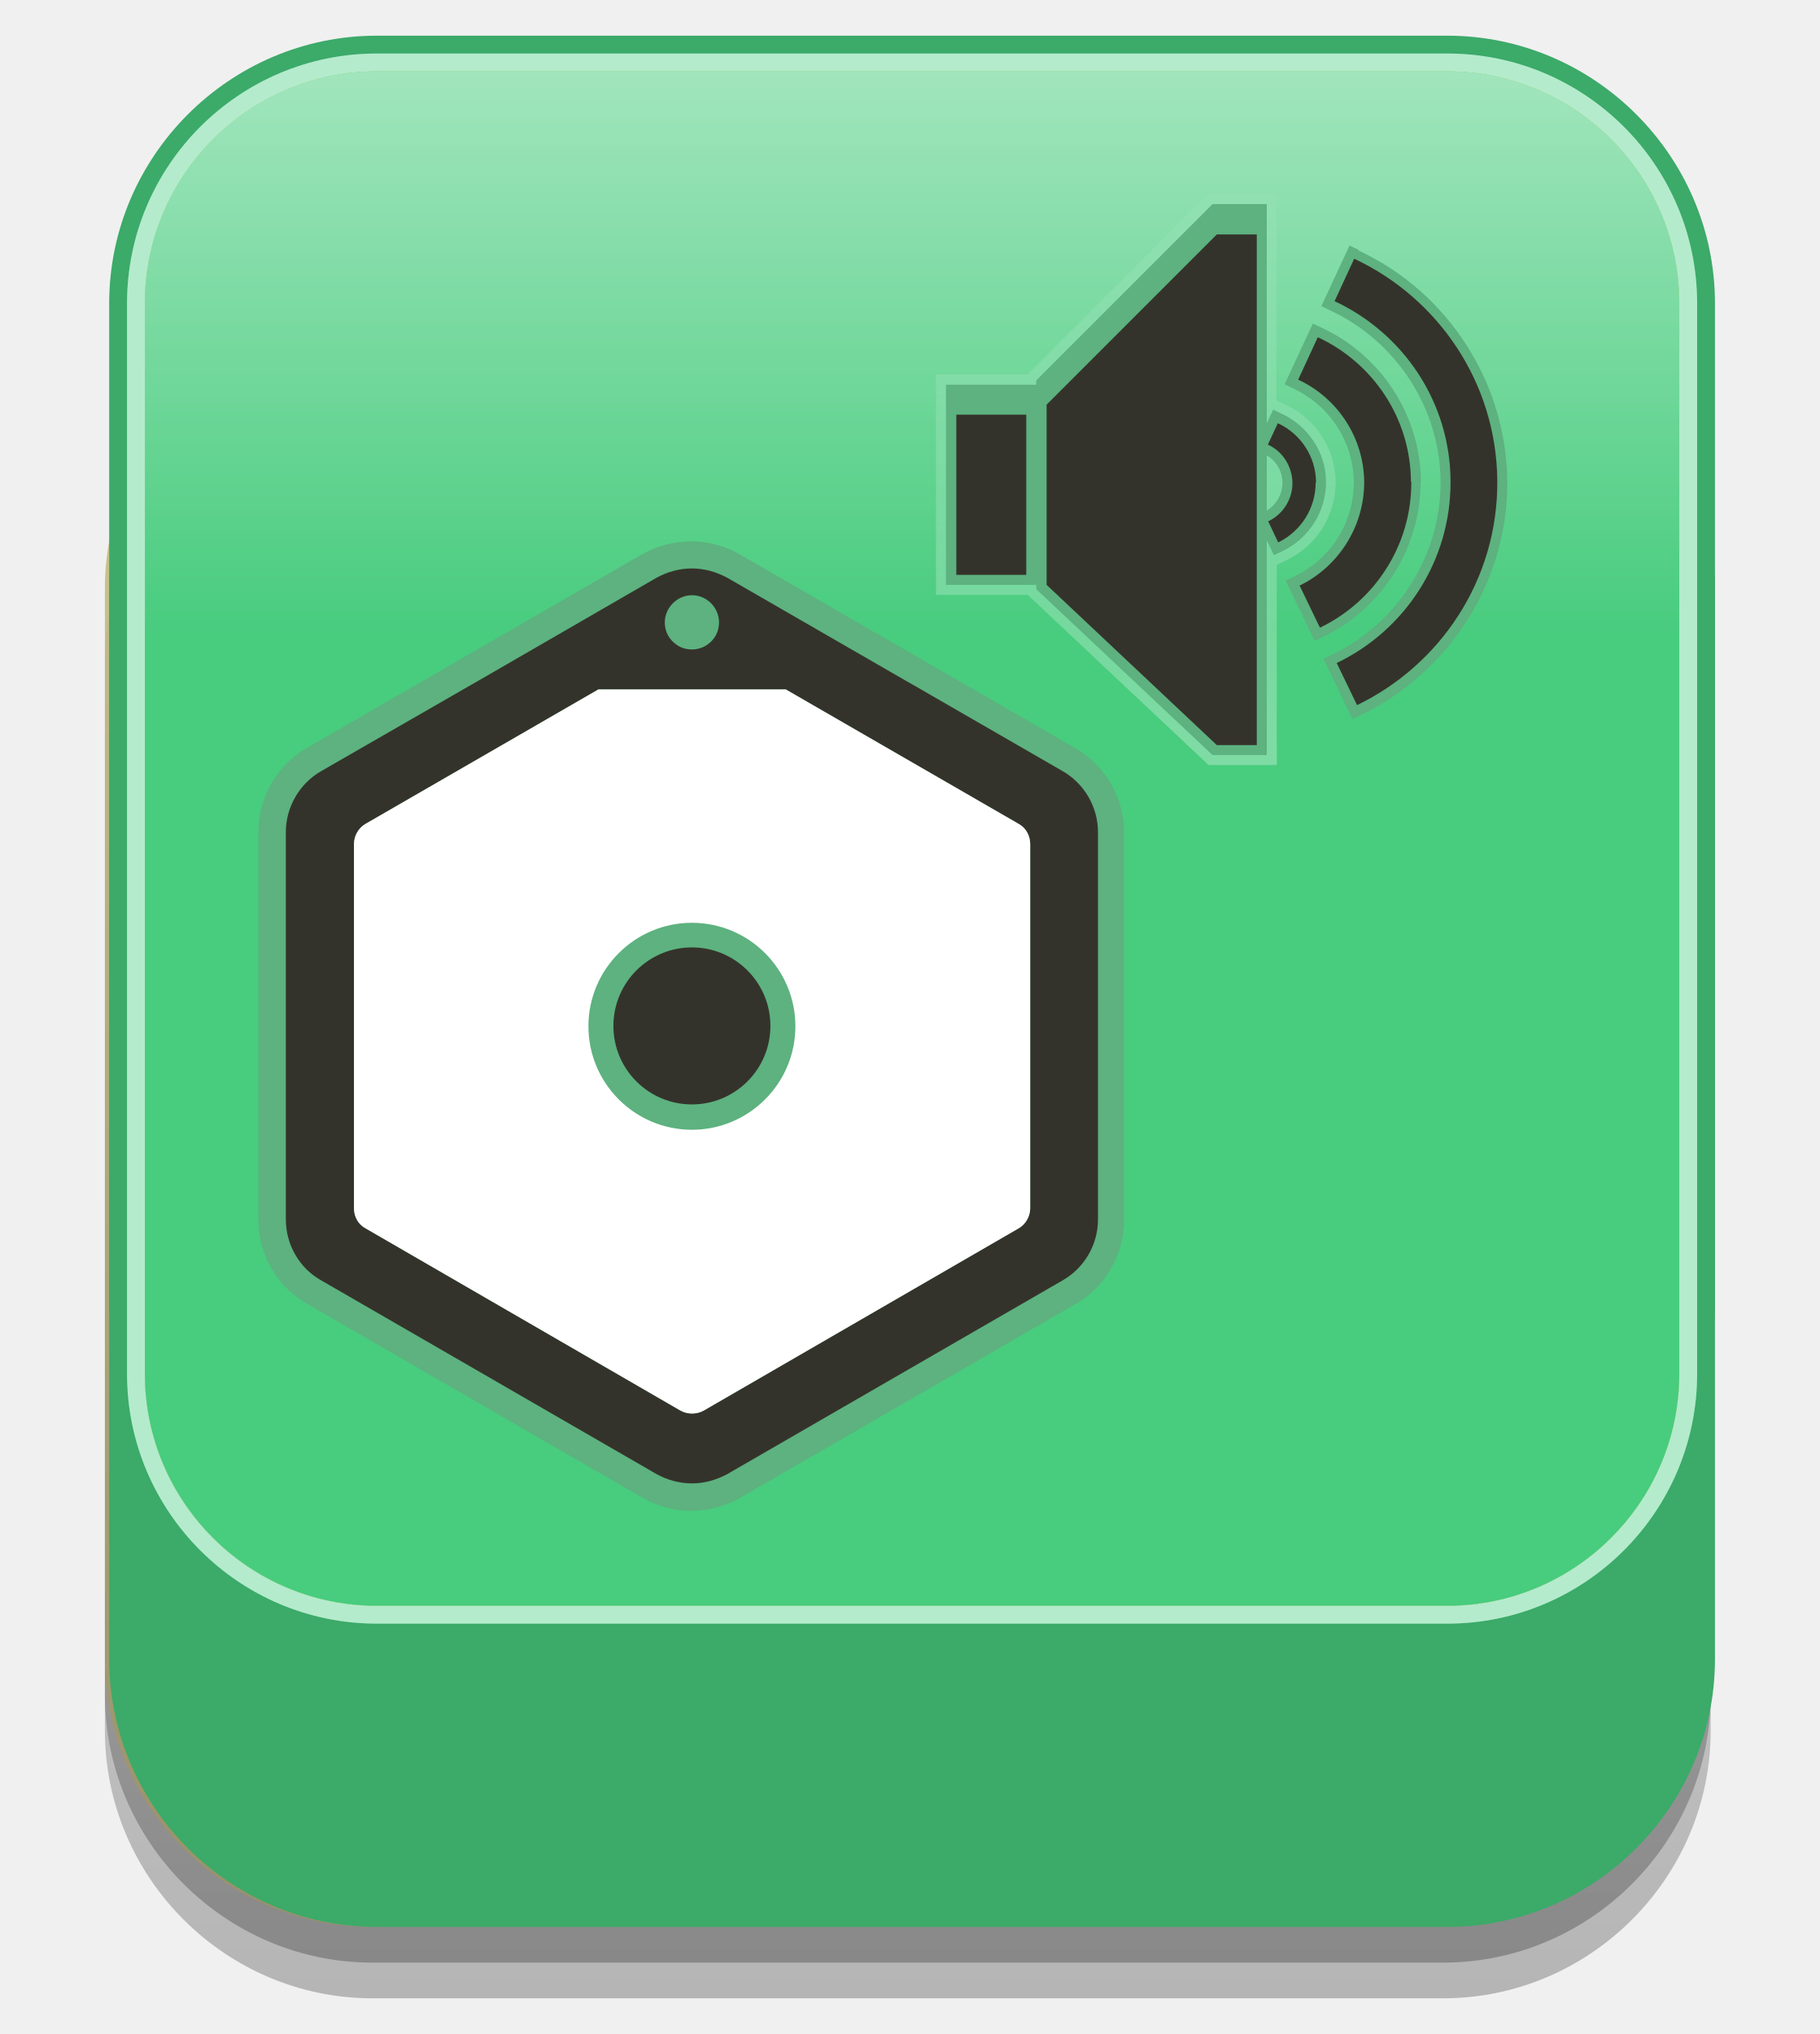
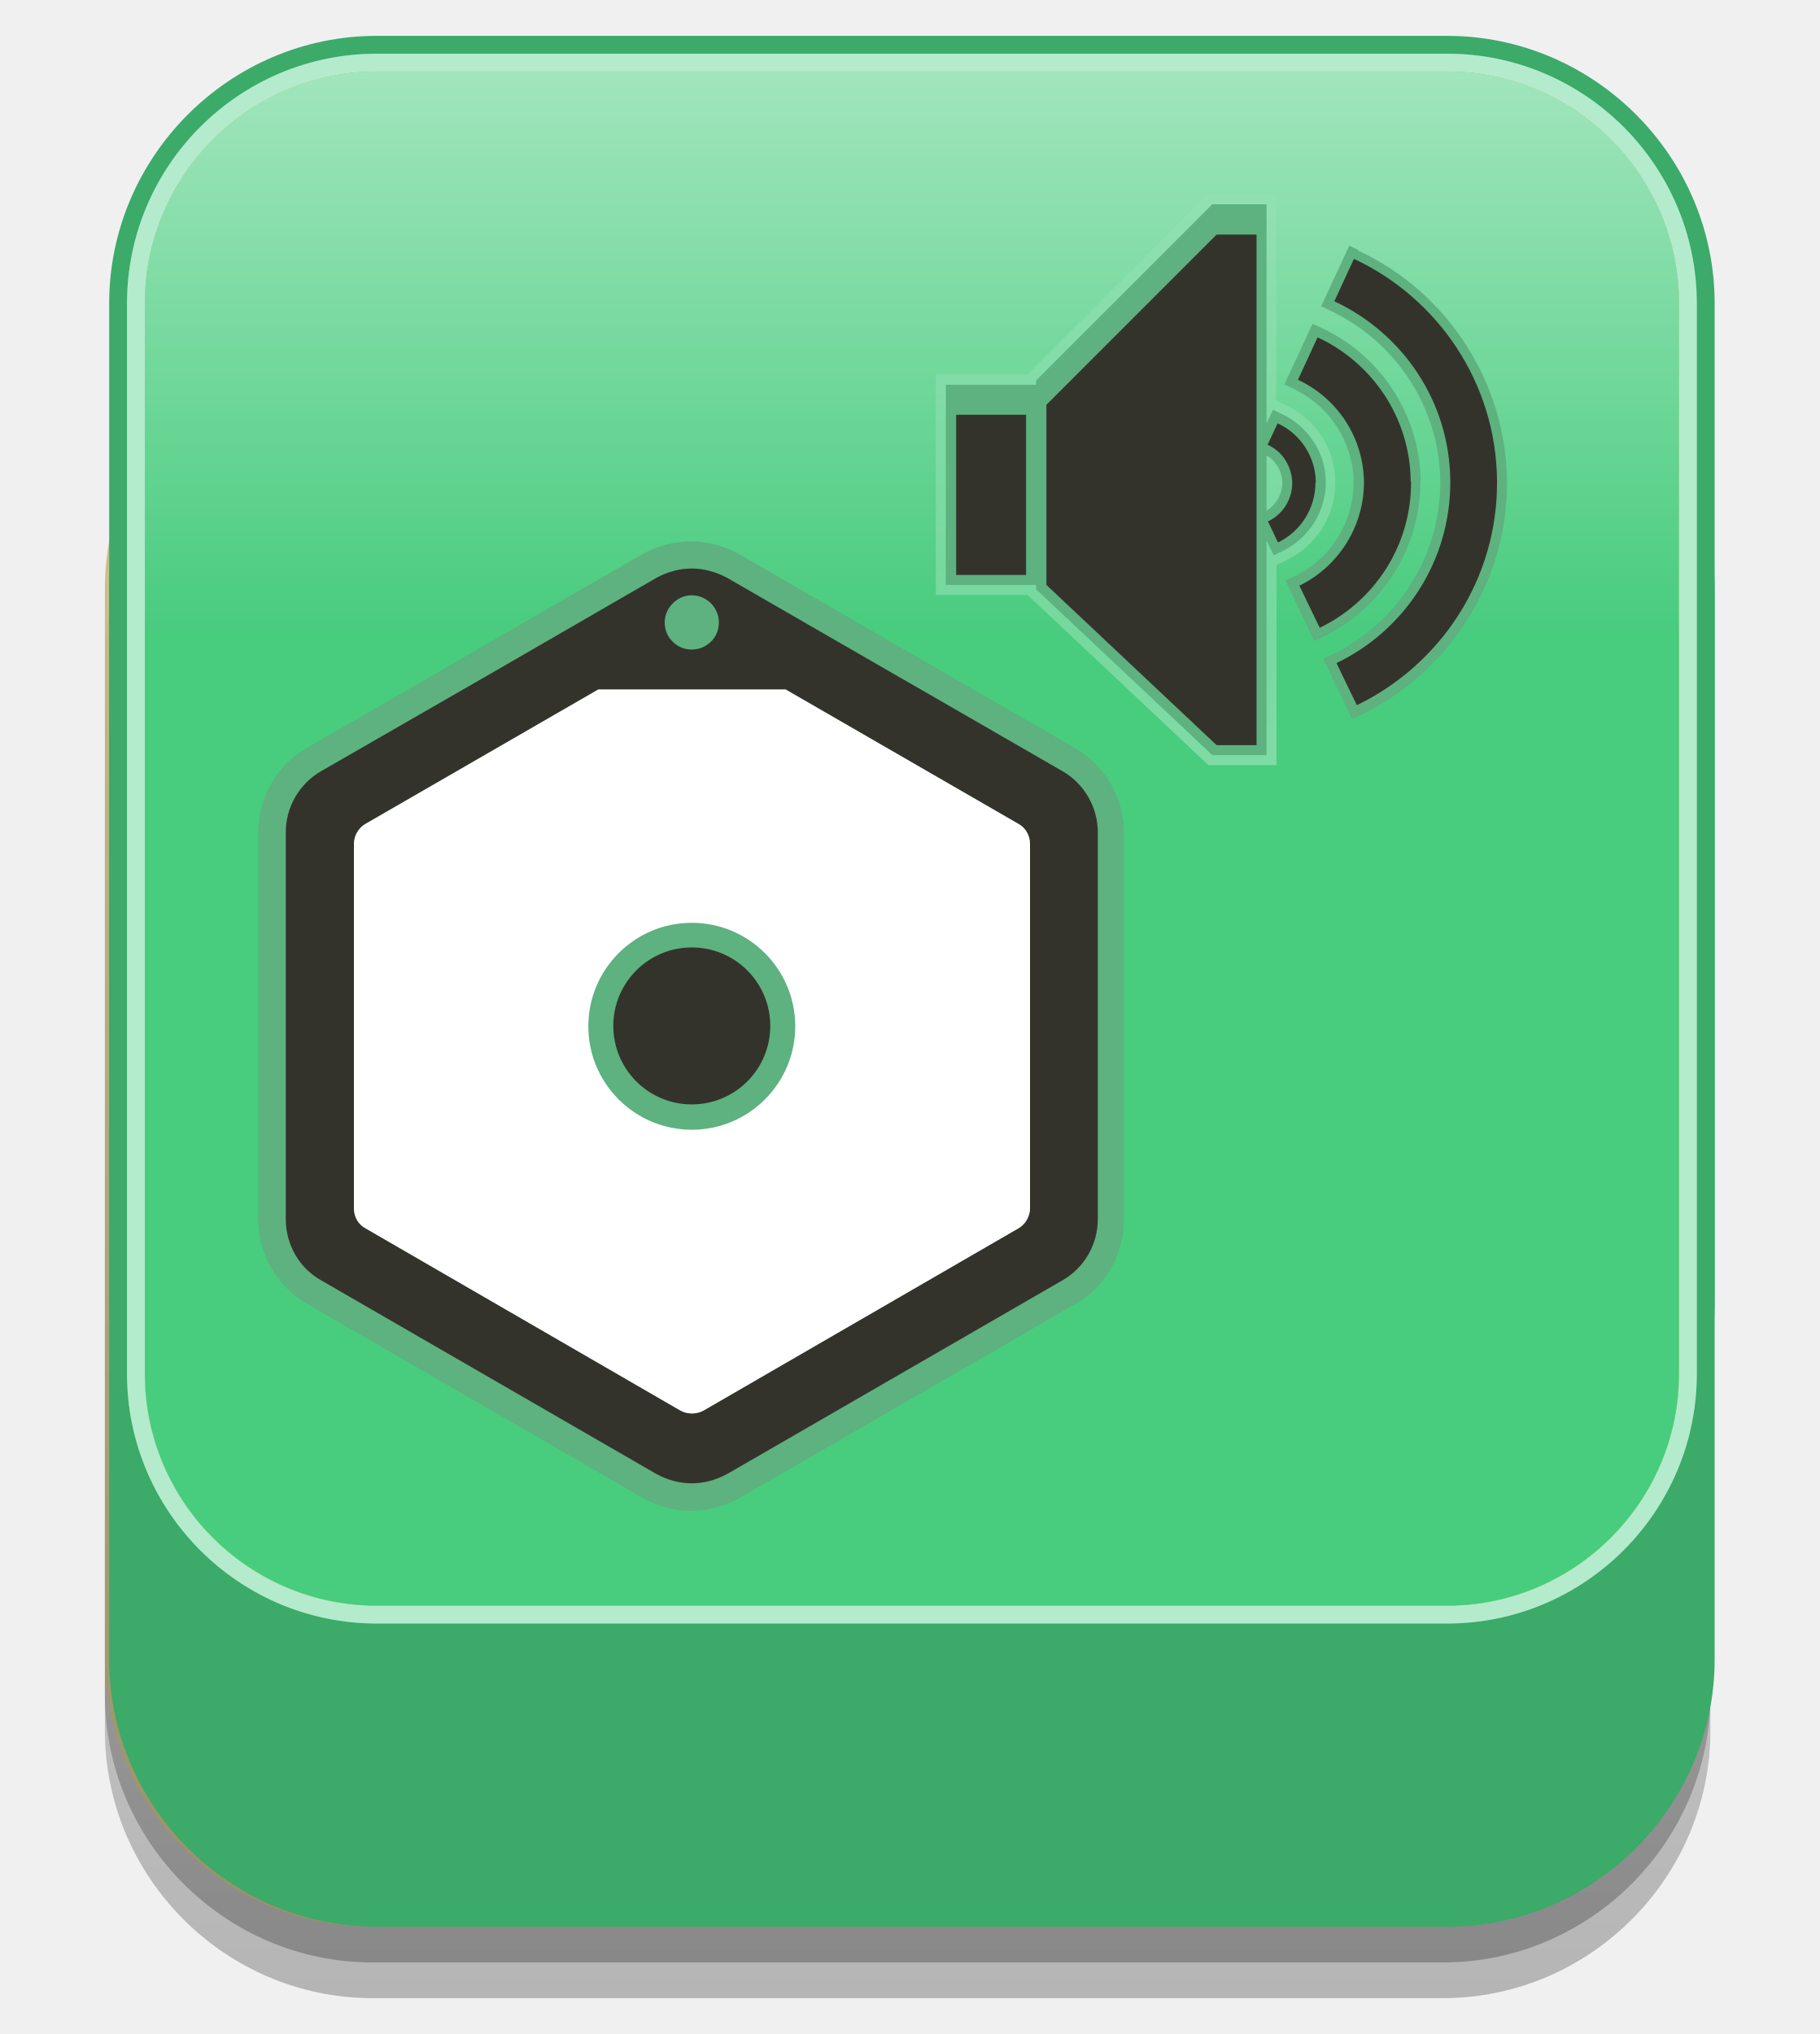
- <svg xmlns="http://www.w3.org/2000/svg" xmlns:xlink="http://www.w3.org/1999/xlink" viewBox="0 0 51 57">
+ <svg xmlns="http://www.w3.org/2000/svg" xmlns:xlink="http://www.w3.org/1999/xlink" width="17.99mm" height="20.11mm" viewBox="0 0 51 57">
  <defs>
    <linearGradient id="linear-gradient" x1="25.44" y1="1146.28" x2="25.44" y2="1101.28" gradientTransform="translate(0 -1091.28)" gradientUnits="userSpaceOnUse">
      <stop offset="0" stop-color="#000" stop-opacity=".5" />
      <stop offset=".09" stop-color="#000" stop-opacity=".46" />
      <stop offset="1" stop-color="#000" stop-opacity="0" />
    </linearGradient>
    <linearGradient id="linear-gradient-2" y1="1147.87" y2="1103.3" xlink:href="#linear-gradient" />
    <linearGradient id="linear-gradient-3" x1="25.56" y1="1646.85" x2="25.56" y2="1679.15" gradientTransform="translate(0 -1645.28)" gradientUnits="userSpaceOnUse">
      <stop offset="0" stop-color="#fff" stop-opacity=".5" />
      <stop offset=".5" stop-color="#fff" stop-opacity="0" />
      <stop offset="1" stop-color="#fff" stop-opacity="0" />
    </linearGradient>
    <linearGradient id="linear-gradient-4" x1="31.84" y1="-517.57" x2="31.84" y2="-499.88" gradientTransform="translate(0 -496.72) scale(1 -1)" gradientUnits="userSpaceOnUse">
      <stop offset="0" stop-color="#fff" />
      <stop offset=".09" stop-color="#fff" stop-opacity=".91" />
      <stop offset="1" stop-color="#fff" stop-opacity="0" />
    </linearGradient>
  </defs>
  <g id="Layer_2">
    <path d="M47.94,47.5c0,4.12-3.38,7.5-7.5,7.5H10.44c-4.12,0-7.5-3.38-7.5-7.5v-30c0-4.12,3.38-7.5,7.5-7.5h30c4.12,0,7.5,3.38,7.5,7.5v30Z" style="fill:url(#linear-gradient); isolation:isolate; opacity:.5;" />
    <path d="M47.94,46.5c0,4.12-3.38,7.5-7.5,7.5H10.44c-4.12,0-7.5-3.38-7.5-7.5v-30c0-4.12,3.38-7.5,7.5-7.5h30c4.12,0,7.5,3.38,7.5,7.5v30Z" style="fill:#c9bf8b;" />
    <path d="M47.94,48.5c0,4.12-3.38,7.5-7.5,7.5H10.44c-4.12,0-7.5-3.38-7.5-7.5v-30c0-4.12,3.38-7.5,7.5-7.5h30c4.12,0,7.5,3.38,7.5,7.5v30Z" style="fill:url(#linear-gradient-2); isolation:isolate; opacity:.5;" />
    <path d="M48.06,46.5c0,4.12-3.38,7.5-7.5,7.5H10.56c-4.12,0-7.5-3.38-7.5-7.5v-30c0-4.12,3.38-7.5,7.5-7.5h30c4.12,0,7.5,3.38,7.5,7.5v30Z" style="fill:#3caa69;" />
    <path d="M10.56,53.5c-3.86,0-7-3.14-7-7v-30c0-3.86,3.14-7,7-7h30c3.86,0,7,3.14,7,7v30c0,3.86-3.14,7-7,7H10.56Z" style="fill:#3caa69;" />
    <path d="M48.06,36.5c0,4.12-3.38,7.5-7.5,7.5H10.56c-4.12,0-7.5-3.38-7.5-7.5V8.5c0-4.12,3.38-7.5,7.5-7.5h30c4.12,0,7.5,3.38,7.5,7.5v28Z" style="fill:#3caa69;" />
    <path d="M40.56,1.5H10.56c-3.86,0-7,3.14-7,7v30c0,3.86,3.14,7,7,7h30c3.86,0,7-3.14,7-7V8.5c0-3.86-3.14-7-7-7ZM47.06,38.5c0,3.58-2.92,6.5-6.5,6.5H10.56c-3.59,0-6.5-2.91-6.5-6.5V8.5c0-3.58,2.92-6.5,6.5-6.5h30c3.58,0,6.5,2.92,6.5,6.5v30Z" style="fill:#68d799;" />
    <path d="M40.56,1.5H10.56c-3.86,0-7,3.14-7,7v30c0,3.86,3.14,7,7,7h30c3.86,0,7-3.14,7-7V8.5c0-3.86-3.14-7-7-7ZM47.06,38.5c0,3.58-2.92,6.5-6.5,6.5H10.56c-3.59,0-6.5-2.91-6.5-6.5V8.5c0-3.58,2.92-6.5,6.5-6.5h30c3.58,0,6.5,2.92,6.5,6.5v30Z" style="fill:#fff; isolation:isolate; opacity:.5;" />
    <path d="M40.56,2H10.56c-3.59,0-6.5,2.91-6.5,6.5v30c0,3.58,2.92,6.5,6.5,6.5h30c3.58,0,6.5-2.92,6.5-6.5V8.5c0-3.58-2.92-6.5-6.5-6.5Z" style="fill:#f7ec9f;" />
    <path d="M40.56,2H10.56c-3.59,0-6.5,2.91-6.5,6.5v30c0,3.58,2.92,6.5,6.5,6.5h30c3.58,0,6.5-2.92,6.5-6.5V8.5c0-3.58-2.92-6.5-6.5-6.5Z" style="fill:#48cc7e;" />
    <path d="M4.06,38.5c0,3.58,2.92,6.5,6.5,6.5h30c3.58,0,6.5-2.92,6.5-6.5V8.5c0-3.58-2.92-6.5-6.5-6.5H10.56c-3.59,0-6.5,2.91-6.5,6.5v30Z" style="fill:url(#linear-gradient-3);" />
  </g>
  <g id="Layer_1">
    <path d="M19.38,42.34c-.47,0-.94-.12-1.36-.36l-9.41-5.44c-.84-.48-1.37-1.38-1.37-2.37v-10.85c0-.97.52-1.88,1.36-2.36l9.4-5.43c.86-.48,1.88-.48,2.72,0l9.42,5.44c.84.49,1.36,1.39,1.36,2.36v10.85c0,.98-.52,1.89-1.37,2.37l-9.4,5.43c-.43.24-.9.36-1.37.36ZM10.66,33.79l8.73,5.04,8.73-5.04v-10.08l-6.31-3.64h-4.84l-6.31,3.64v10.08ZM19.39,17.43h0s0,0,0,0Z" style="fill:#5db27f;" />
    <path d="M29.78,21.61l-3.97-2.29-.61-.35-4.82-2.78c-.32-.17-.65-.26-.99-.26s-.68.09-.99.26l-4.81,2.78-.61.35-3.98,2.29c-.61.35-.99,1.01-.99,1.71v10.85c0,.71.38,1.37.99,1.71l9.4,5.43c.31.17.65.26.99.26s.67-.09.99-.26l9.4-5.43c.61-.35.99-1,.99-1.71v-10.85c0-.7-.38-1.36-.99-1.71ZM19.39,16.68c.42,0,.76.35.76.76,0,.26-.12.48-.32.62-.12.09-.28.14-.44.14-.17,0-.32-.05-.44-.14-.2-.14-.32-.36-.32-.62,0-.41.35-.76.76-.76ZM28.87,33.86c0,.23-.13.45-.32.56l-8.83,5.11c-.2.11-.45.11-.65,0l-8.83-5.11c-.2-.11-.32-.32-.32-.56v-10.21c0-.23.13-.45.32-.56l6.53-3.77h5.25l6.53,3.77c.2.11.32.33.32.56v10.21Z" style="fill:#34332b;" />
    <path d="M28.87,23.65v10.21c0,.23-.13.45-.32.56l-8.83,5.11c-.2.11-.45.11-.65,0l-8.83-5.11c-.2-.11-.32-.32-.32-.56v-10.21c0-.23.13-.45.32-.56l6.53-3.77h5.25l6.53,3.77c.2.11.32.33.32.56Z" style="fill:#fff;" />
    <path d="M19.39,31.66c-1.6,0-2.9-1.3-2.9-2.9s1.3-2.9,2.9-2.9,2.9,1.3,2.9,2.9-1.3,2.9-2.9,2.9ZM19.39,27.25c-.83,0-1.5.67-1.5,1.5s.67,1.5,1.5,1.5,1.5-.67,1.5-1.5-.67-1.5-1.5-1.5Z" style="fill:#5db27f;" />
    <circle cx="19.39" cy="28.75" r="2.2" style="fill:#34332b;" />
    <path d="M33.87,21.44l-5.07-4.77h-2.57v-6.18h2.57l5.05-5.05h1.92v5.78l.27.13c.84.39,1.38,1.23,1.39,2.16,0,.93-.53,1.78-1.36,2.18l-.29.14v5.61h-1.91Z" style="fill:url(#linear-gradient-4); isolation:isolate; opacity:.3;" />
    <path d="M37.16,13.51c0-.82-.49-1.56-1.23-1.91l-.25-.12-.18.38v-6.14h-1.52l-4.94,4.94v.12h-2.53v5.61h2.53v.12l4.94,4.65h1.52v-6.02l.2.42.25-.12c.74-.36,1.21-1.11,1.21-1.93ZM35.5,14.3v-1.54c.27.16.44.45.44.77,0,.32-.17.61-.44.78Z" style="fill:#5db27f;" />
    <path d="M39.82,13.5c-.01-1.84-1.1-3.53-2.77-4.31l-.26-.12-.79,1.7.25.12c1.02.48,1.68,1.5,1.69,2.62,0,1.13-.64,2.15-1.66,2.64l-.25.12.81,1.69.25-.12c1.66-.8,2.73-2.51,2.72-4.34Z" style="fill:#5db27f;" />
    <path d="M38.07,7l-.25-.12-.79,1.7.25.12c1.86.87,3.08,2.75,3.09,4.8.01,2.04-1.17,3.94-3.03,4.84l-.25.12.81,1.69.25-.12c2.5-1.21,4.11-3.77,4.09-6.53-.02-2.76-1.65-5.31-4.17-6.48Z" style="fill:#5db27f;" />
    <path d="M36.88,13.52c0-.71-.42-1.36-1.07-1.66l-.28.6c.42.19.68.61.69,1.07,0,.46-.26.88-.68,1.08l.28.59c.64-.31,1.05-.96,1.05-1.67Z" style="fill:#34332b;" />
    <path d="M39.54,13.5c-.01-1.8-1.08-3.34-2.61-4.05l-.55,1.19c1.12.52,1.84,1.64,1.85,2.87,0,1.27-.74,2.38-1.81,2.9l.57,1.18c1.52-.73,2.57-2.29,2.56-4.09Z" style="fill:#34332b;" />
    <path d="M41.96,13.48c-.02-2.76-1.66-5.13-4.01-6.23l-.55,1.19c1.91.89,3.24,2.81,3.25,5.05.01,2.24-1.29,4.18-3.19,5.09l.57,1.18c2.34-1.13,3.95-3.52,3.93-6.28Z" style="fill:#34332b;" />
    <path d="M26.8,11.62h1.96v4.49h-1.96v-4.49Z" style="fill:#34332b;" />
    <path d="M34.1,6.57l-4.77,4.77v5.05l4.77,4.49h1.12V6.57h-1.12Z" style="fill:#34332b;" />
  </g>
</svg>
